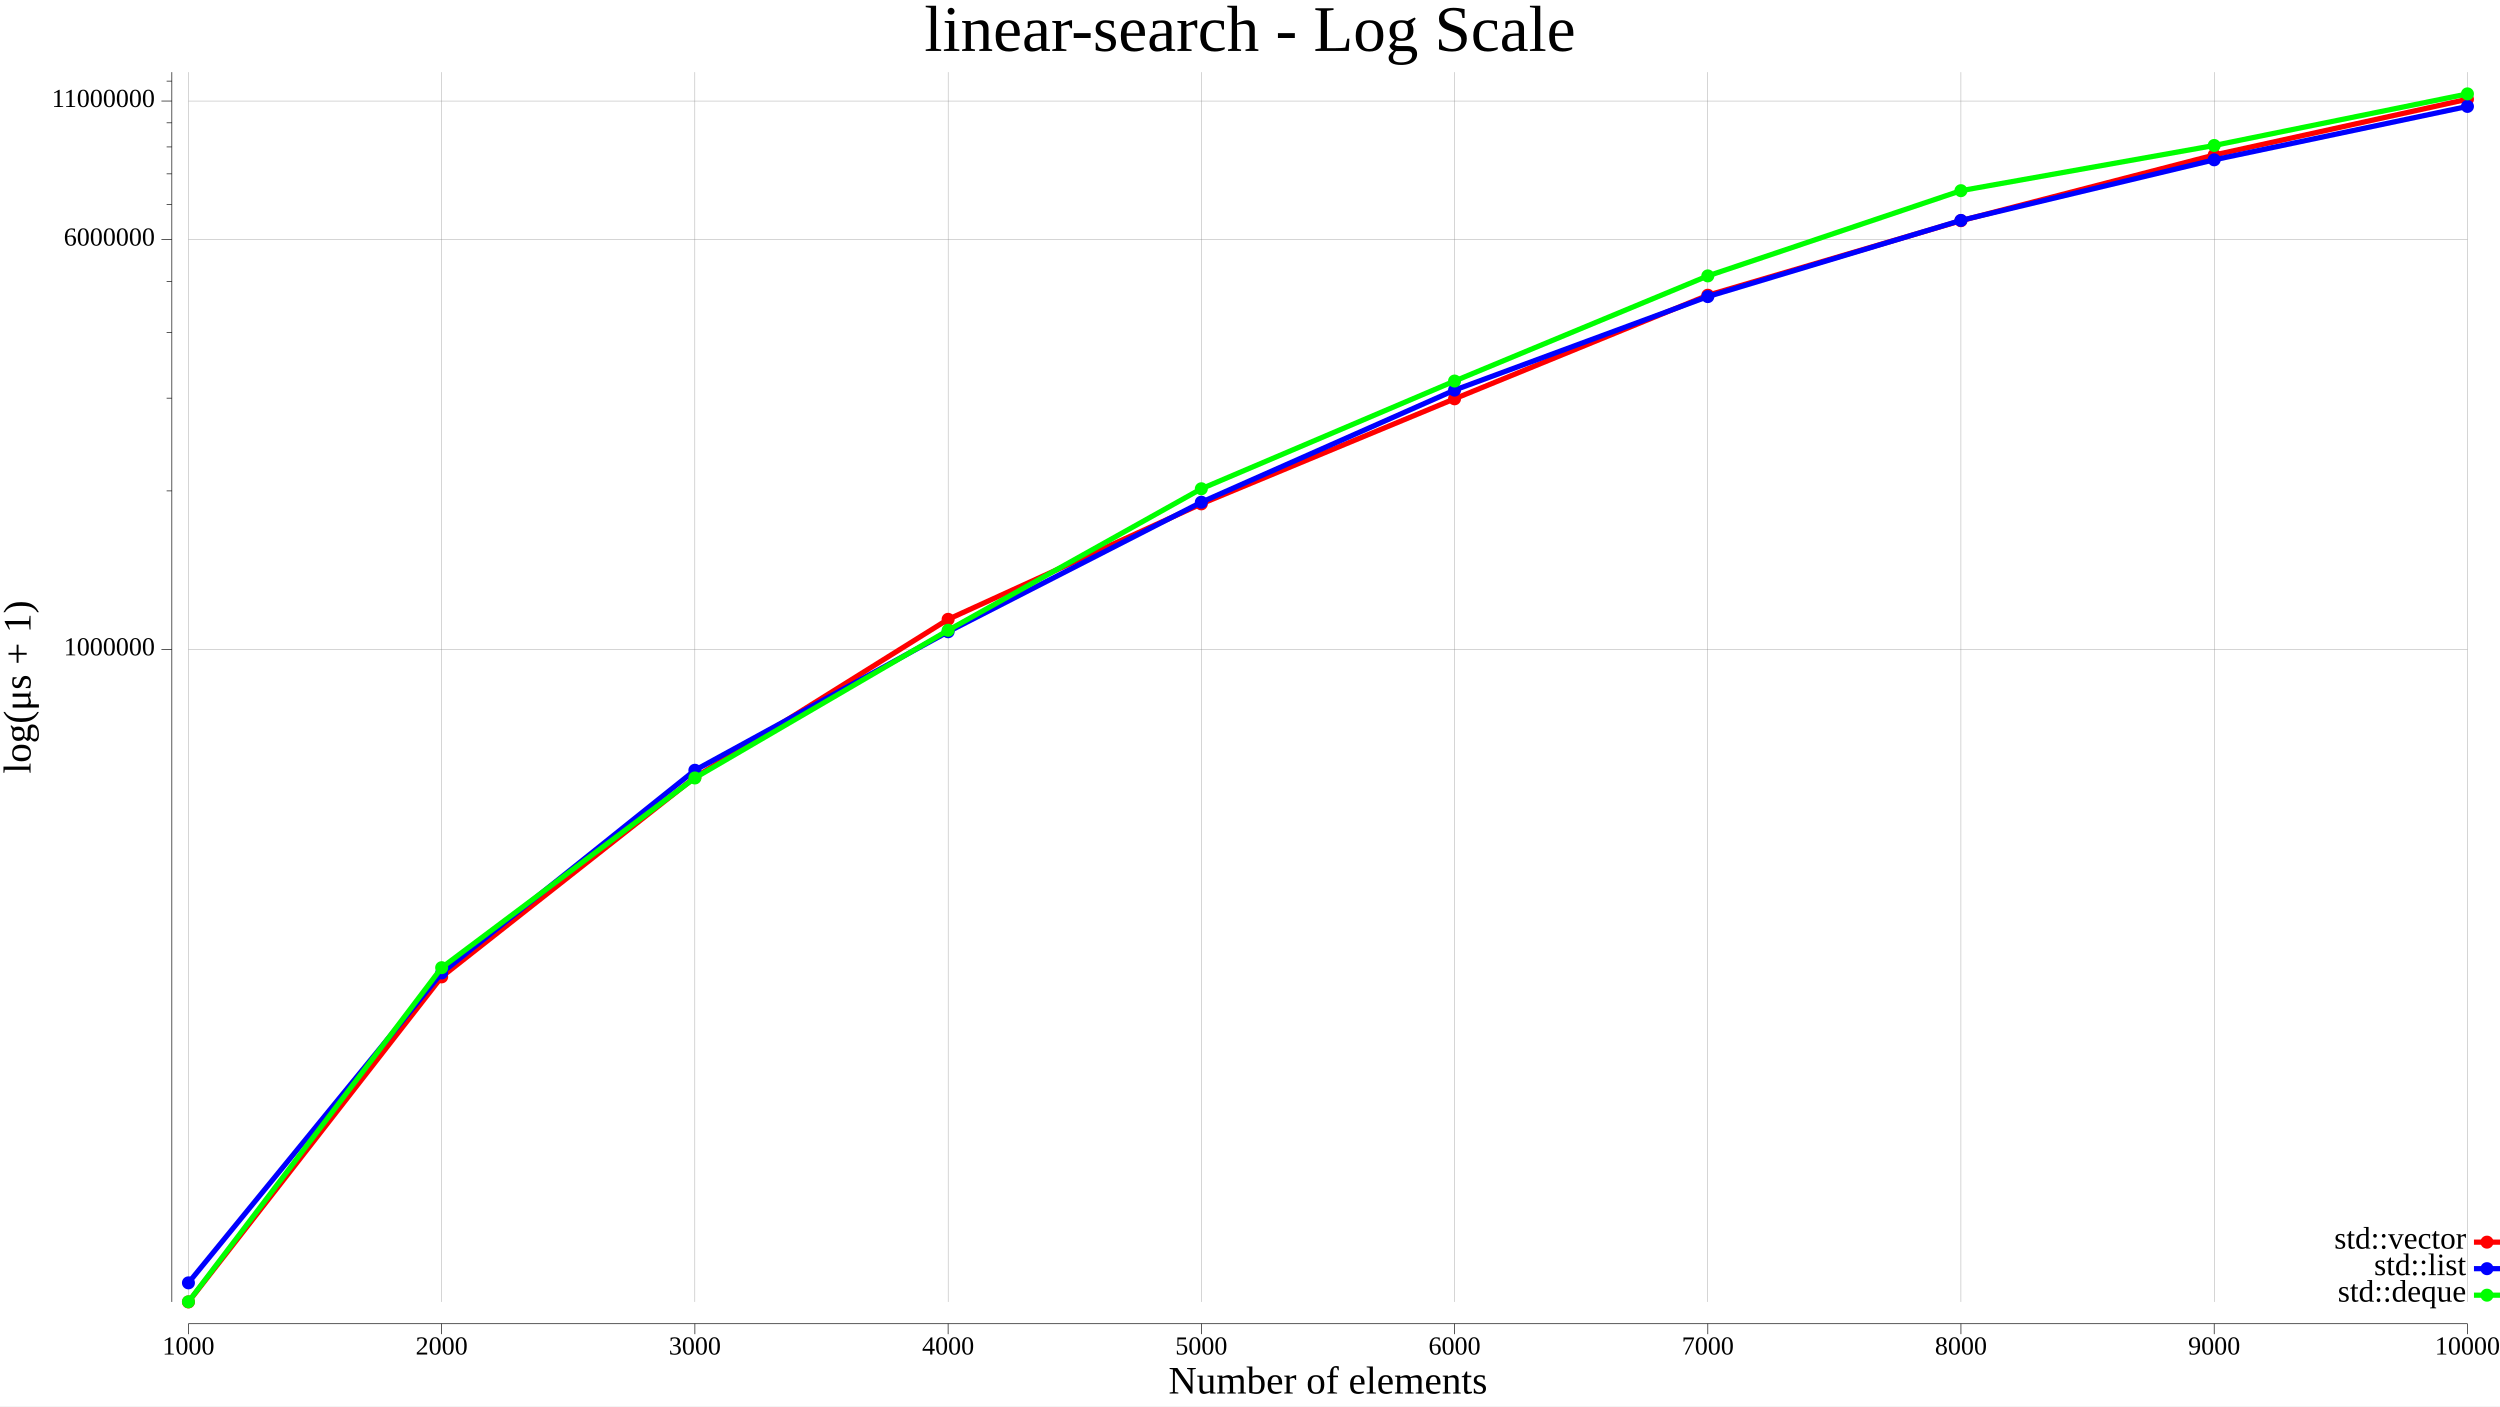
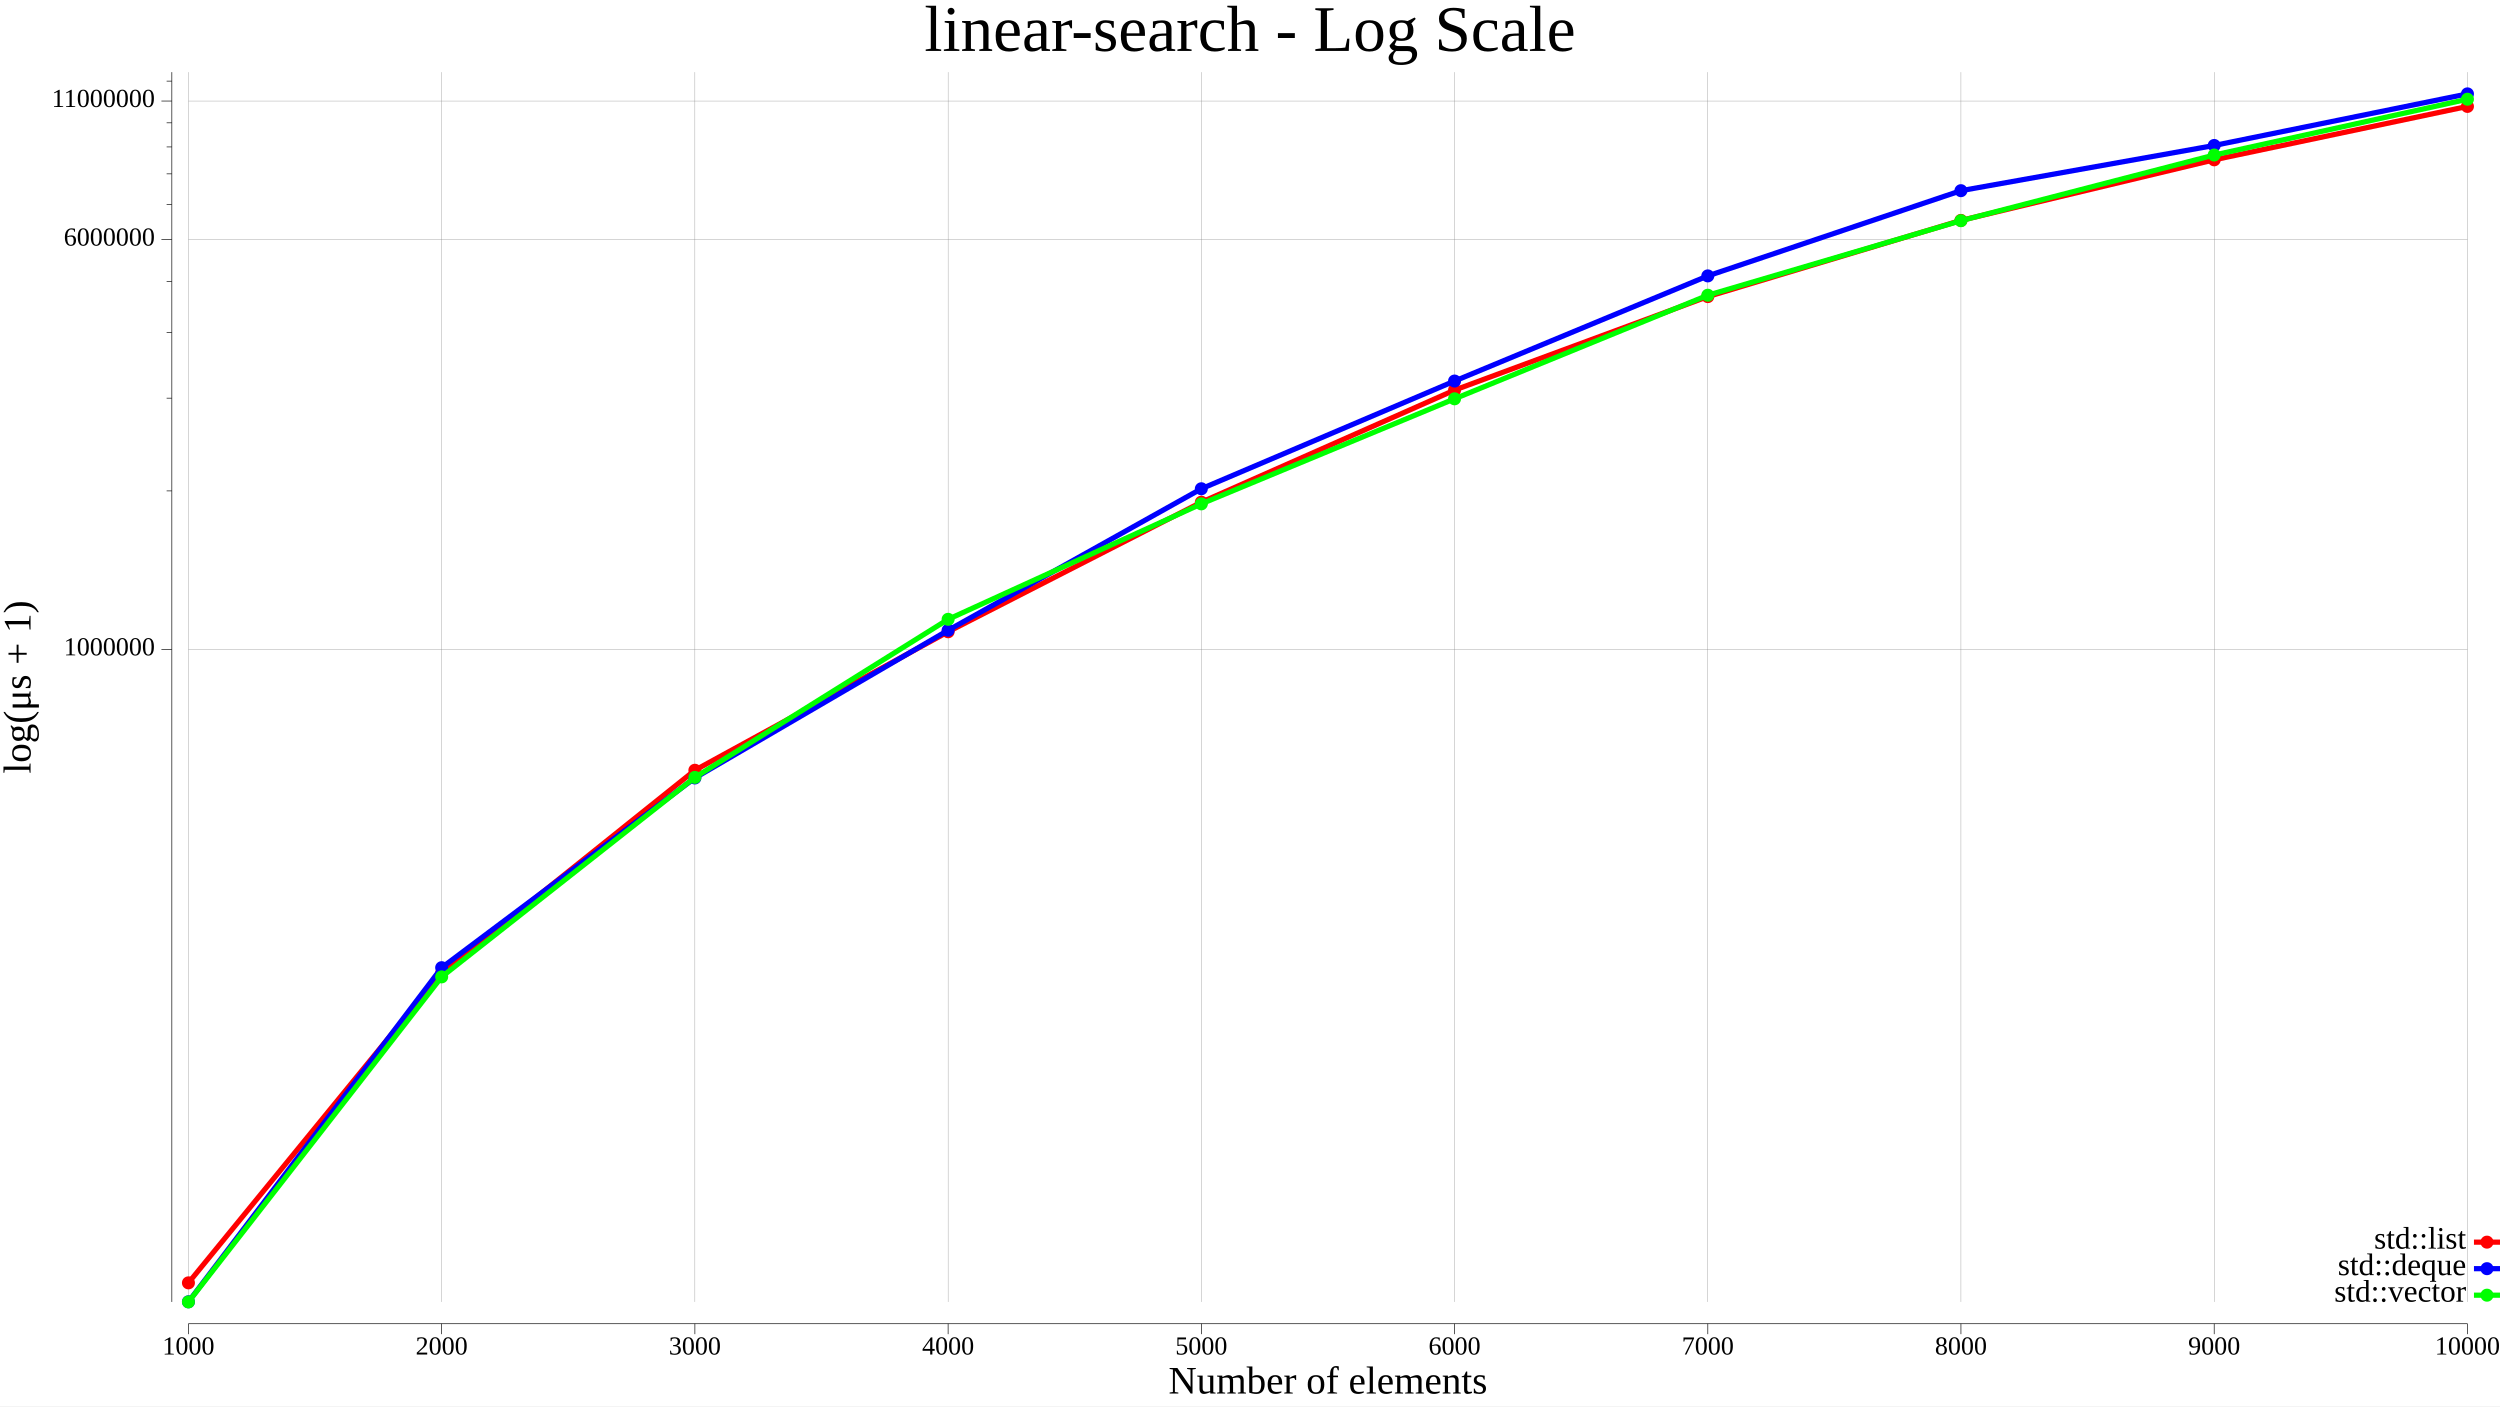
<svg xmlns="http://www.w3.org/2000/svg" width="1920pt" height="1080pt" viewBox="0 0 1920 1080">
  <g transform="scale(1, -1) translate(0, -1080)">
    <path d="M0,0L1920,0L1920,1080L0,1080Z" style="fill:#FFFFFF" />
    <text x="709.94" y="-1040.9" transform="scale(1, -1)" style="font-family:Liberation Serif;font-variant:normal;font-weight:normal;font-style:normal;font-size:50px">linear-search - Log Scale</text>
    <text x="897.4" y="-9.756" transform="scale(1, -1)" style="font-family:Liberation Serif;font-variant:normal;font-weight:normal;font-style:normal;font-size:30px">Number of elements</text>
    <text x="124.72" y="-39.727" transform="scale(1, -1)" style="font-family:Liberation Serif;font-variant:normal;font-weight:normal;font-style:normal;font-size:20px">1000</text>
    <text x="319.2" y="-39.727" transform="scale(1, -1)" style="font-family:Liberation Serif;font-variant:normal;font-weight:normal;font-style:normal;font-size:20px">2000</text>
    <text x="513.67" y="-39.727" transform="scale(1, -1)" style="font-family:Liberation Serif;font-variant:normal;font-weight:normal;font-style:normal;font-size:20px">3000</text>
    <text x="708.15" y="-39.727" transform="scale(1, -1)" style="font-family:Liberation Serif;font-variant:normal;font-weight:normal;font-style:normal;font-size:20px">4000</text>
    <text x="902.62" y="-39.727" transform="scale(1, -1)" style="font-family:Liberation Serif;font-variant:normal;font-weight:normal;font-style:normal;font-size:20px">5000</text>
    <text x="1097.1" y="-39.727" transform="scale(1, -1)" style="font-family:Liberation Serif;font-variant:normal;font-weight:normal;font-style:normal;font-size:20px">6000</text>
    <text x="1291.6" y="-39.727" transform="scale(1, -1)" style="font-family:Liberation Serif;font-variant:normal;font-weight:normal;font-style:normal;font-size:20px">7000</text>
    <text x="1486" y="-39.727" transform="scale(1, -1)" style="font-family:Liberation Serif;font-variant:normal;font-weight:normal;font-style:normal;font-size:20px">8000</text>
    <text x="1680.5" y="-39.727" transform="scale(1, -1)" style="font-family:Liberation Serif;font-variant:normal;font-weight:normal;font-style:normal;font-size:20px">9000</text>
    <text x="1870" y="-39.727" transform="scale(1, -1)" style="font-family:Liberation Serif;font-variant:normal;font-weight:normal;font-style:normal;font-size:20px">10000</text>
    <path d="M144.72,55.371L144.72,63.371" style="fill:none;stroke:#000000;stroke-width:0.5" />
    <path d="M339.2,55.371L339.2,63.371" style="fill:none;stroke:#000000;stroke-width:0.5" />
    <path d="M533.67,55.371L533.67,63.371" style="fill:none;stroke:#000000;stroke-width:0.5" />
    <path d="M728.15,55.371L728.15,63.371" style="fill:none;stroke:#000000;stroke-width:0.5" />
    <path d="M922.62,55.371L922.62,63.371" style="fill:none;stroke:#000000;stroke-width:0.5" />
    <path d="M1117.1,55.371L1117.1,63.371" style="fill:none;stroke:#000000;stroke-width:0.5" />
    <path d="M1311.6,55.371L1311.6,63.371" style="fill:none;stroke:#000000;stroke-width:0.5" />
    <path d="M1506,55.371L1506,63.371" style="fill:none;stroke:#000000;stroke-width:0.5" />
    <path d="M1700.5,55.371L1700.5,63.371" style="fill:none;stroke:#000000;stroke-width:0.5" />
    <path d="M1895,55.371L1895,63.371" style="fill:none;stroke:#000000;stroke-width:0.5" />
    <path d="M144.72,63.371L1895,63.371" style="fill:none;stroke:#000000;stroke-width:0.5" />
    <g transform="rotate(90)">
      <text x="485.87" y="23.467" transform="scale(1, -1)" style="font-family:Liberation Serif;font-variant:normal;font-weight:normal;font-style:normal;font-size:30px">log(μs + 1)</text>
    </g>
    <text x="48.97" y="-576.68" transform="scale(1, -1)" style="font-family:Liberation Serif;font-variant:normal;font-weight:normal;font-style:normal;font-size:20px">1000000</text>
    <text x="48.97" y="-891.38" transform="scale(1, -1)" style="font-family:Liberation Serif;font-variant:normal;font-weight:normal;font-style:normal;font-size:20px">6000000</text>
    <text x="39.712" y="-997.84" transform="scale(1, -1)" style="font-family:Liberation Serif;font-variant:normal;font-weight:normal;font-style:normal;font-size:20px">11000000</text>
    <path d="M123.97,581.25L131.97,581.25" style="fill:none;stroke:#000000;stroke-width:0.5" />
    <path d="M123.97,895.95L131.97,895.95" style="fill:none;stroke:#000000;stroke-width:0.5" />
    <path d="M123.97,1002.4L131.97,1002.4" style="fill:none;stroke:#000000;stroke-width:0.5" />
    <path d="M127.97,702.99L131.97,702.99" style="fill:none;stroke:#000000;stroke-width:0.5" />
    <path d="M127.97,774.21L131.97,774.21" style="fill:none;stroke:#000000;stroke-width:0.5" />
    <path d="M127.97,824.73L131.97,824.73" style="fill:none;stroke:#000000;stroke-width:0.5" />
    <path d="M127.97,863.93L131.97,863.93" style="fill:none;stroke:#000000;stroke-width:0.5" />
    <path d="M127.97,923.02L131.97,923.02" style="fill:none;stroke:#000000;stroke-width:0.5" />
    <path d="M127.97,946.48L131.97,946.48" style="fill:none;stroke:#000000;stroke-width:0.5" />
    <path d="M127.97,967.16L131.97,967.16" style="fill:none;stroke:#000000;stroke-width:0.5" />
    <path d="M127.97,985.67L131.97,985.67" style="fill:none;stroke:#000000;stroke-width:0.5" />
    <path d="M127.97,1017.7L131.97,1017.7" style="fill:none;stroke:#000000;stroke-width:0.5" />
    <path d="M131.97,80.11L131.97,1024.6" style="fill:none;stroke:#000000;stroke-width:0.5" />
    <path d="M144.72,80.11L144.72,1024.6" style="fill:none;stroke:#808080;stroke-width:0.25" />
    <path d="M339.2,80.11L339.2,1024.6" style="fill:none;stroke:#808080;stroke-width:0.25" />
    <path d="M533.67,80.11L533.67,1024.6" style="fill:none;stroke:#808080;stroke-width:0.25" />
    <path d="M728.15,80.11L728.15,1024.6" style="fill:none;stroke:#808080;stroke-width:0.25" />
    <path d="M922.62,80.11L922.62,1024.6" style="fill:none;stroke:#808080;stroke-width:0.25" />
    <path d="M1117.1,80.11L1117.1,1024.6" style="fill:none;stroke:#808080;stroke-width:0.25" />
    <path d="M1311.6,80.11L1311.6,1024.6" style="fill:none;stroke:#808080;stroke-width:0.25" />
    <path d="M1506,80.11L1506,1024.6" style="fill:none;stroke:#808080;stroke-width:0.25" />
    <path d="M1700.5,80.11L1700.5,1024.6" style="fill:none;stroke:#808080;stroke-width:0.25" />
    <path d="M1895,80.11L1895,1024.6" style="fill:none;stroke:#808080;stroke-width:0.25" />
    <path d="M144.72,581.25L1895,581.25" style="fill:none;stroke:#808080;stroke-width:0.25" />
    <path d="M144.72,895.95L1895,895.95" style="fill:none;stroke:#808080;stroke-width:0.25" />
    <path d="M144.72,1002.4L1895,1002.4" style="fill:none;stroke:#808080;stroke-width:0.25" />
-     <path d="M144.72,80.11L339.2,329.76L533.67,482.96L728.15,604.36L922.62,693.03L1117.1,773.72L1311.6,853.26L1506,910.51L1700.5,960.94L1895,1003.8" style="fill:none;stroke:#FF0000;stroke-width:4" />
-     <path d="M149.72,80.11A5,5 0 1 1 139.72,80.11A5,5 0 1 1 149.72,80.11Z" style="fill:#FF0000" />
-     <path d="M344.2,329.76A5,5 0 1 1 334.2,329.76A5,5 0 1 1 344.2,329.76Z" style="fill:#FF0000" />
-     <path d="M538.67,482.96A5,5 0 1 1 528.67,482.96A5,5 0 1 1 538.67,482.96Z" style="fill:#FF0000" />
-     <path d="M733.15,604.36A5,5 0 1 1 723.15,604.36A5,5 0 1 1 733.15,604.36Z" style="fill:#FF0000" />
-     <path d="M927.62,693.03A5,5 0 1 1 917.62,693.03A5,5 0 1 1 927.62,693.03Z" style="fill:#FF0000" />
-     <path d="M1122.1,773.72A5,5 0 1 1 1112.1,773.72A5,5 0 1 1 1122.1,773.72Z" style="fill:#FF0000" />
-     <path d="M1316.6,853.26A5,5 0 1 1 1306.6,853.26A5,5 0 1 1 1316.6,853.26Z" style="fill:#FF0000" />
-     <path d="M1511,910.51A5,5 0 1 1 1501,910.51A5,5 0 1 1 1511,910.51Z" style="fill:#FF0000" />
-     <path d="M1705.5,960.94A5,5 0 1 1 1695.5,960.94A5,5 0 1 1 1705.5,960.94Z" style="fill:#FF0000" />
-     <path d="M1900,1003.8A5,5 0 1 1 1890,1003.8A5,5 0 1 1 1900,1003.8Z" style="fill:#FF0000" />
-     <path d="M144.72,94.764L339.2,332.77L533.67,488.44L728.15,594.81L922.62,694.3L1117.1,780.4L1311.6,852.21L1506,910.72L1700.5,957.26L1895,998.27" style="fill:none;stroke:#0000FF;stroke-width:4" />
-     <path d="M149.72,94.764A5,5 0 1 1 139.72,94.764A5,5 0 1 1 149.72,94.764Z" style="fill:#0000FF" />
-     <path d="M344.2,332.77A5,5 0 1 1 334.2,332.77A5,5 0 1 1 344.2,332.77Z" style="fill:#0000FF" />
-     <path d="M538.67,488.44A5,5 0 1 1 528.67,488.44A5,5 0 1 1 538.67,488.44Z" style="fill:#0000FF" />
-     <path d="M733.15,594.81A5,5 0 1 1 723.15,594.81A5,5 0 1 1 733.15,594.81Z" style="fill:#0000FF" />
-     <path d="M927.62,694.3A5,5 0 1 1 917.62,694.3A5,5 0 1 1 927.62,694.3Z" style="fill:#0000FF" />
-     <path d="M1122.1,780.4A5,5 0 1 1 1112.1,780.4A5,5 0 1 1 1122.1,780.4Z" style="fill:#0000FF" />
-     <path d="M1316.6,852.21A5,5 0 1 1 1306.6,852.21A5,5 0 1 1 1316.6,852.21Z" style="fill:#0000FF" />
-     <path d="M1511,910.72A5,5 0 1 1 1501,910.72A5,5 0 1 1 1511,910.72Z" style="fill:#0000FF" />
-     <path d="M1705.5,957.26A5,5 0 1 1 1695.5,957.26A5,5 0 1 1 1705.5,957.26Z" style="fill:#0000FF" />
-     <path d="M1900,998.27A5,5 0 1 1 1890,998.27A5,5 0 1 1 1900,998.27Z" style="fill:#0000FF" />
-     <path d="M144.72,80.229L339.2,336.83L533.67,482.52L728.15,595.95L922.62,704.63L1117.1,787.36L1311.6,868.11L1506,933.56L1700.5,968.28L1895,1007.9" style="fill:none;stroke:#00FF00;stroke-width:4" />
-     <path d="M149.72,80.229A5,5 0 1 1 139.72,80.229A5,5 0 1 1 149.72,80.229Z" style="fill:#00FF00" />
-     <path d="M344.2,336.83A5,5 0 1 1 334.2,336.83A5,5 0 1 1 344.2,336.83Z" style="fill:#00FF00" />
-     <path d="M538.67,482.52A5,5 0 1 1 528.67,482.52A5,5 0 1 1 538.67,482.52Z" style="fill:#00FF00" />
-     <path d="M733.15,595.95A5,5 0 1 1 723.15,595.95A5,5 0 1 1 733.15,595.95Z" style="fill:#00FF00" />
-     <path d="M927.62,704.63A5,5 0 1 1 917.62,704.63A5,5 0 1 1 927.62,704.63Z" style="fill:#00FF00" />
-     <path d="M1122.1,787.36A5,5 0 1 1 1112.1,787.36A5,5 0 1 1 1122.1,787.36Z" style="fill:#00FF00" />
-     <path d="M1316.6,868.11A5,5 0 1 1 1306.6,868.11A5,5 0 1 1 1316.6,868.11Z" style="fill:#00FF00" />
-     <path d="M1511,933.56A5,5 0 1 1 1501,933.56A5,5 0 1 1 1511,933.56Z" style="fill:#00FF00" />
-     <path d="M1705.5,968.28A5,5 0 1 1 1695.5,968.28A5,5 0 1 1 1705.5,968.28Z" style="fill:#00FF00" />
-     <path d="M1900,1007.9A5,5 0 1 1 1890,1007.9A5,5 0 1 1 1900,1007.9Z" style="fill:#00FF00" />
+     <path d="M144.72,94.764L339.2,332.77L533.67,488.44L728.15,594.81L922.62,694.3L1117.1,780.4L1311.6,852.21L1506,910.72L1700.5,957.26L1895,998.27" style="fill:none;stroke:#FF0000;stroke-width:4" />
+     <path d="M149.72,94.764A5,5 0 1 1 139.72,94.764A5,5 0 1 1 149.72,94.764Z" style="fill:#FF0000" />
+     <path d="M344.2,332.77A5,5 0 1 1 334.2,332.77A5,5 0 1 1 344.2,332.77Z" style="fill:#FF0000" />
+     <path d="M538.67,488.44A5,5 0 1 1 528.67,488.44A5,5 0 1 1 538.67,488.44Z" style="fill:#FF0000" />
+     <path d="M733.15,594.81A5,5 0 1 1 723.15,594.81A5,5 0 1 1 733.15,594.81Z" style="fill:#FF0000" />
+     <path d="M927.62,694.3A5,5 0 1 1 917.62,694.3A5,5 0 1 1 927.62,694.3Z" style="fill:#FF0000" />
+     <path d="M1122.1,780.4A5,5 0 1 1 1112.1,780.4A5,5 0 1 1 1122.1,780.4Z" style="fill:#FF0000" />
+     <path d="M1316.6,852.21A5,5 0 1 1 1306.6,852.21A5,5 0 1 1 1316.6,852.21Z" style="fill:#FF0000" />
+     <path d="M1511,910.72A5,5 0 1 1 1501,910.72A5,5 0 1 1 1511,910.72Z" style="fill:#FF0000" />
+     <path d="M1705.5,957.26A5,5 0 1 1 1695.5,957.26A5,5 0 1 1 1705.5,957.26Z" style="fill:#FF0000" />
+     <path d="M1900,998.27A5,5 0 1 1 1890,998.27A5,5 0 1 1 1900,998.27Z" style="fill:#FF0000" />
+     <path d="M144.72,80.229L339.2,336.83L533.67,482.52L728.15,595.95L922.62,704.63L1117.1,787.36L1311.6,868.11L1506,933.56L1700.5,968.28L1895,1007.9" style="fill:none;stroke:#0000FF;stroke-width:4" />
+     <path d="M149.72,80.229A5,5 0 1 1 139.72,80.229A5,5 0 1 1 149.72,80.229Z" style="fill:#0000FF" />
+     <path d="M344.2,336.83A5,5 0 1 1 334.2,336.83A5,5 0 1 1 344.2,336.83Z" style="fill:#0000FF" />
+     <path d="M538.67,482.52A5,5 0 1 1 528.67,482.52A5,5 0 1 1 538.67,482.52Z" style="fill:#0000FF" />
+     <path d="M733.15,595.95A5,5 0 1 1 723.15,595.95A5,5 0 1 1 733.15,595.95Z" style="fill:#0000FF" />
+     <path d="M927.62,704.63A5,5 0 1 1 917.62,704.63A5,5 0 1 1 927.62,704.63Z" style="fill:#0000FF" />
+     <path d="M1122.1,787.36A5,5 0 1 1 1112.1,787.36A5,5 0 1 1 1122.1,787.36Z" style="fill:#0000FF" />
+     <path d="M1316.6,868.11A5,5 0 1 1 1306.6,868.11A5,5 0 1 1 1316.6,868.11Z" style="fill:#0000FF" />
+     <path d="M1511,933.56A5,5 0 1 1 1501,933.56A5,5 0 1 1 1511,933.56Z" style="fill:#0000FF" />
+     <path d="M1705.5,968.28A5,5 0 1 1 1695.5,968.28A5,5 0 1 1 1705.5,968.28Z" style="fill:#0000FF" />
+     <path d="M1900,1007.9A5,5 0 1 1 1890,1007.9A5,5 0 1 1 1900,1007.9Z" style="fill:#0000FF" />
+     <path d="M144.72,80.11L339.2,329.76L533.67,482.96L728.15,604.36L922.62,693.03L1117.1,773.72L1311.6,853.26L1506,910.51L1700.5,960.94L1895,1003.8" style="fill:none;stroke:#00FF00;stroke-width:4" />
+     <path d="M149.72,80.11A5,5 0 1 1 139.72,80.11A5,5 0 1 1 149.72,80.11Z" style="fill:#00FF00" />
+     <path d="M344.2,329.76A5,5 0 1 1 334.2,329.76A5,5 0 1 1 344.2,329.76Z" style="fill:#00FF00" />
+     <path d="M538.67,482.96A5,5 0 1 1 528.67,482.96A5,5 0 1 1 538.67,482.96Z" style="fill:#00FF00" />
+     <path d="M733.15,604.36A5,5 0 1 1 723.15,604.36A5,5 0 1 1 733.15,604.36Z" style="fill:#00FF00" />
+     <path d="M927.62,693.03A5,5 0 1 1 917.62,693.03A5,5 0 1 1 927.62,693.03Z" style="fill:#00FF00" />
+     <path d="M1122.1,773.72A5,5 0 1 1 1112.1,773.72A5,5 0 1 1 1122.1,773.72Z" style="fill:#00FF00" />
+     <path d="M1316.6,853.26A5,5 0 1 1 1306.6,853.26A5,5 0 1 1 1316.6,853.26Z" style="fill:#00FF00" />
+     <path d="M1511,910.51A5,5 0 1 1 1501,910.51A5,5 0 1 1 1511,910.51Z" style="fill:#00FF00" />
+     <path d="M1705.5,960.94A5,5 0 1 1 1695.5,960.94A5,5 0 1 1 1705.5,960.94Z" style="fill:#00FF00" />
+     <path d="M1900,1003.8A5,5 0 1 1 1890,1003.8A5,5 0 1 1 1900,1003.8Z" style="fill:#00FF00" />
    <path d="M1900,126.03L1920,126.03" style="fill:none;stroke:#FF0000;stroke-width:4" />
    <path d="M1915,126.03A5,5 0 1 1 1905,126.03A5,5 0 1 1 1915,126.03Z" style="fill:#FF0000" />
-     <text x="1792.7" y="-121.05" transform="scale(1, -1)" style="font-family:Liberation Serif;font-variant:normal;font-weight:normal;font-style:normal;font-size:24px">std::vector</text>
+     <text x="1823.3" y="-121.05" transform="scale(1, -1)" style="font-family:Liberation Serif;font-variant:normal;font-weight:normal;font-style:normal;font-size:24px">std::list</text>
    <path d="M1900,105.66L1920,105.66" style="fill:none;stroke:#0000FF;stroke-width:4" />
    <path d="M1915,105.66A5,5 0 1 1 1905,105.66A5,5 0 1 1 1915,105.66Z" style="fill:#0000FF" />
-     <text x="1823.3" y="-100.69" transform="scale(1, -1)" style="font-family:Liberation Serif;font-variant:normal;font-weight:normal;font-style:normal;font-size:24px">std::list</text>
+     <text x="1795.4" y="-100.69" transform="scale(1, -1)" style="font-family:Liberation Serif;font-variant:normal;font-weight:normal;font-style:normal;font-size:24px">std::deque</text>
    <path d="M1900,85.294L1920,85.294" style="fill:none;stroke:#00FF00;stroke-width:4" />
    <path d="M1915,85.294A5,5 0 1 1 1905,85.294A5,5 0 1 1 1915,85.294Z" style="fill:#00FF00" />
-     <text x="1795.4" y="-80.319" transform="scale(1, -1)" style="font-family:Liberation Serif;font-variant:normal;font-weight:normal;font-style:normal;font-size:24px">std::deque</text>
+     <text x="1792.7" y="-80.319" transform="scale(1, -1)" style="font-family:Liberation Serif;font-variant:normal;font-weight:normal;font-style:normal;font-size:24px">std::vector</text>
  </g>
</svg>
